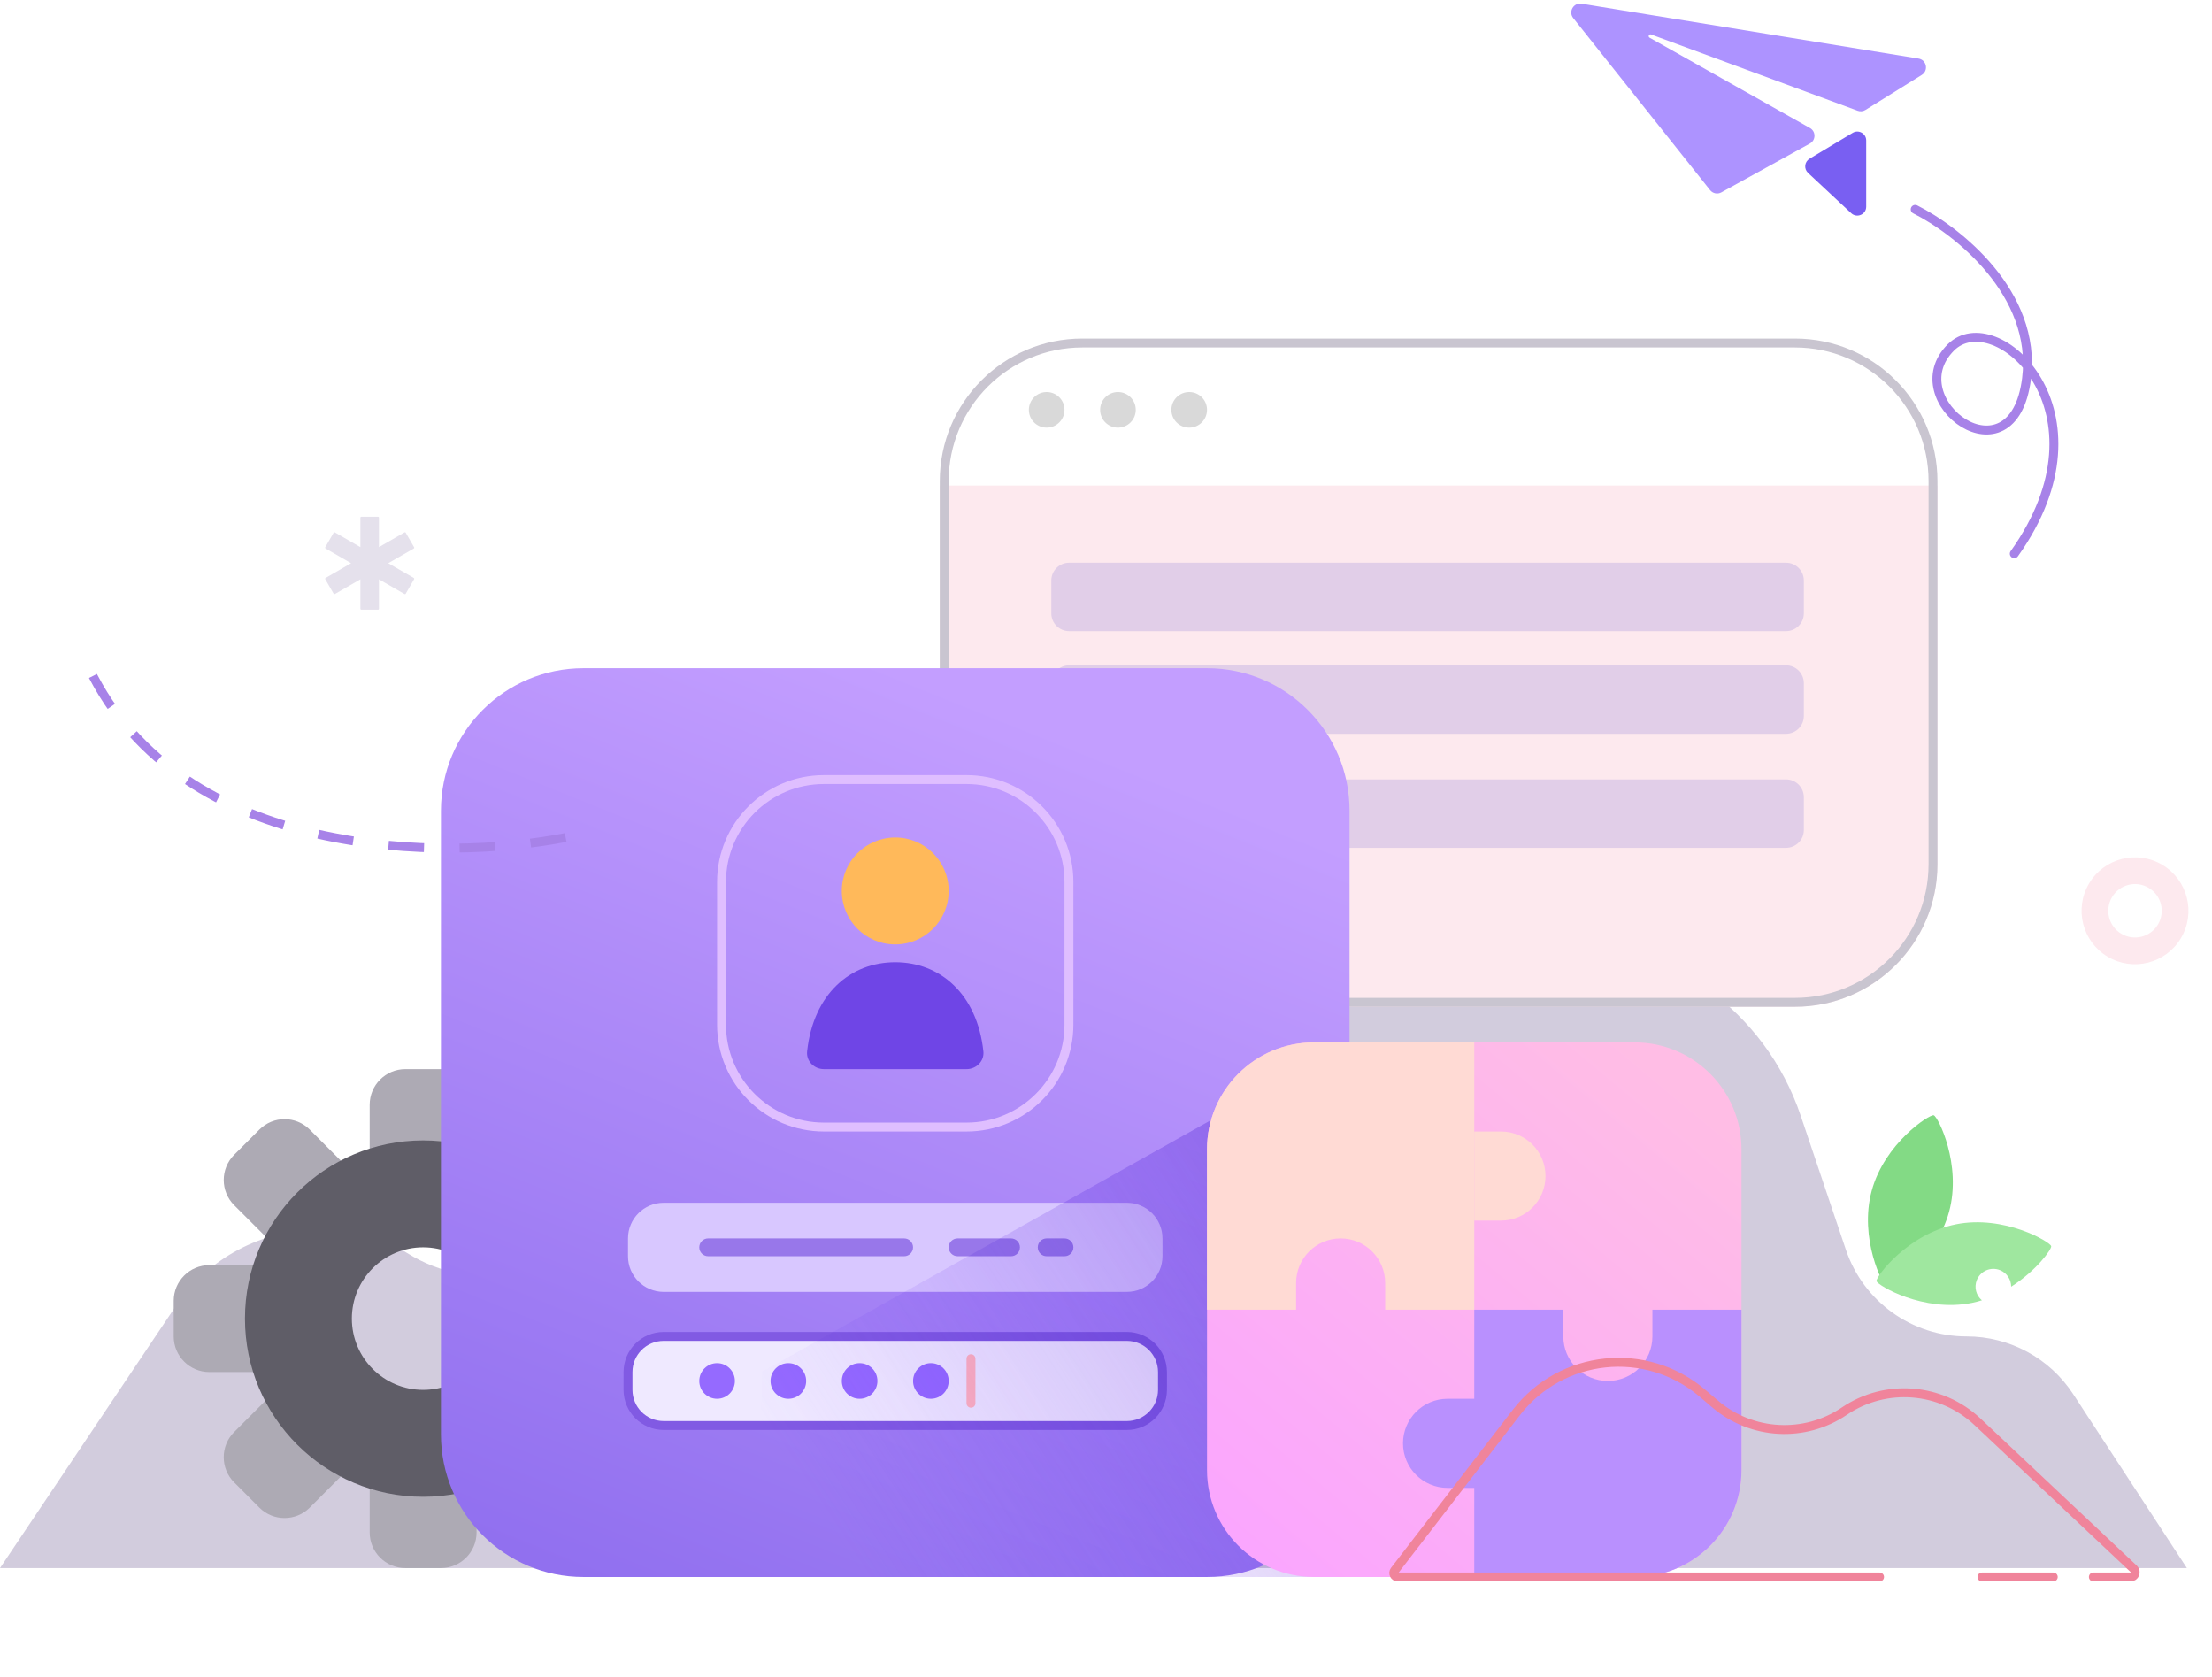
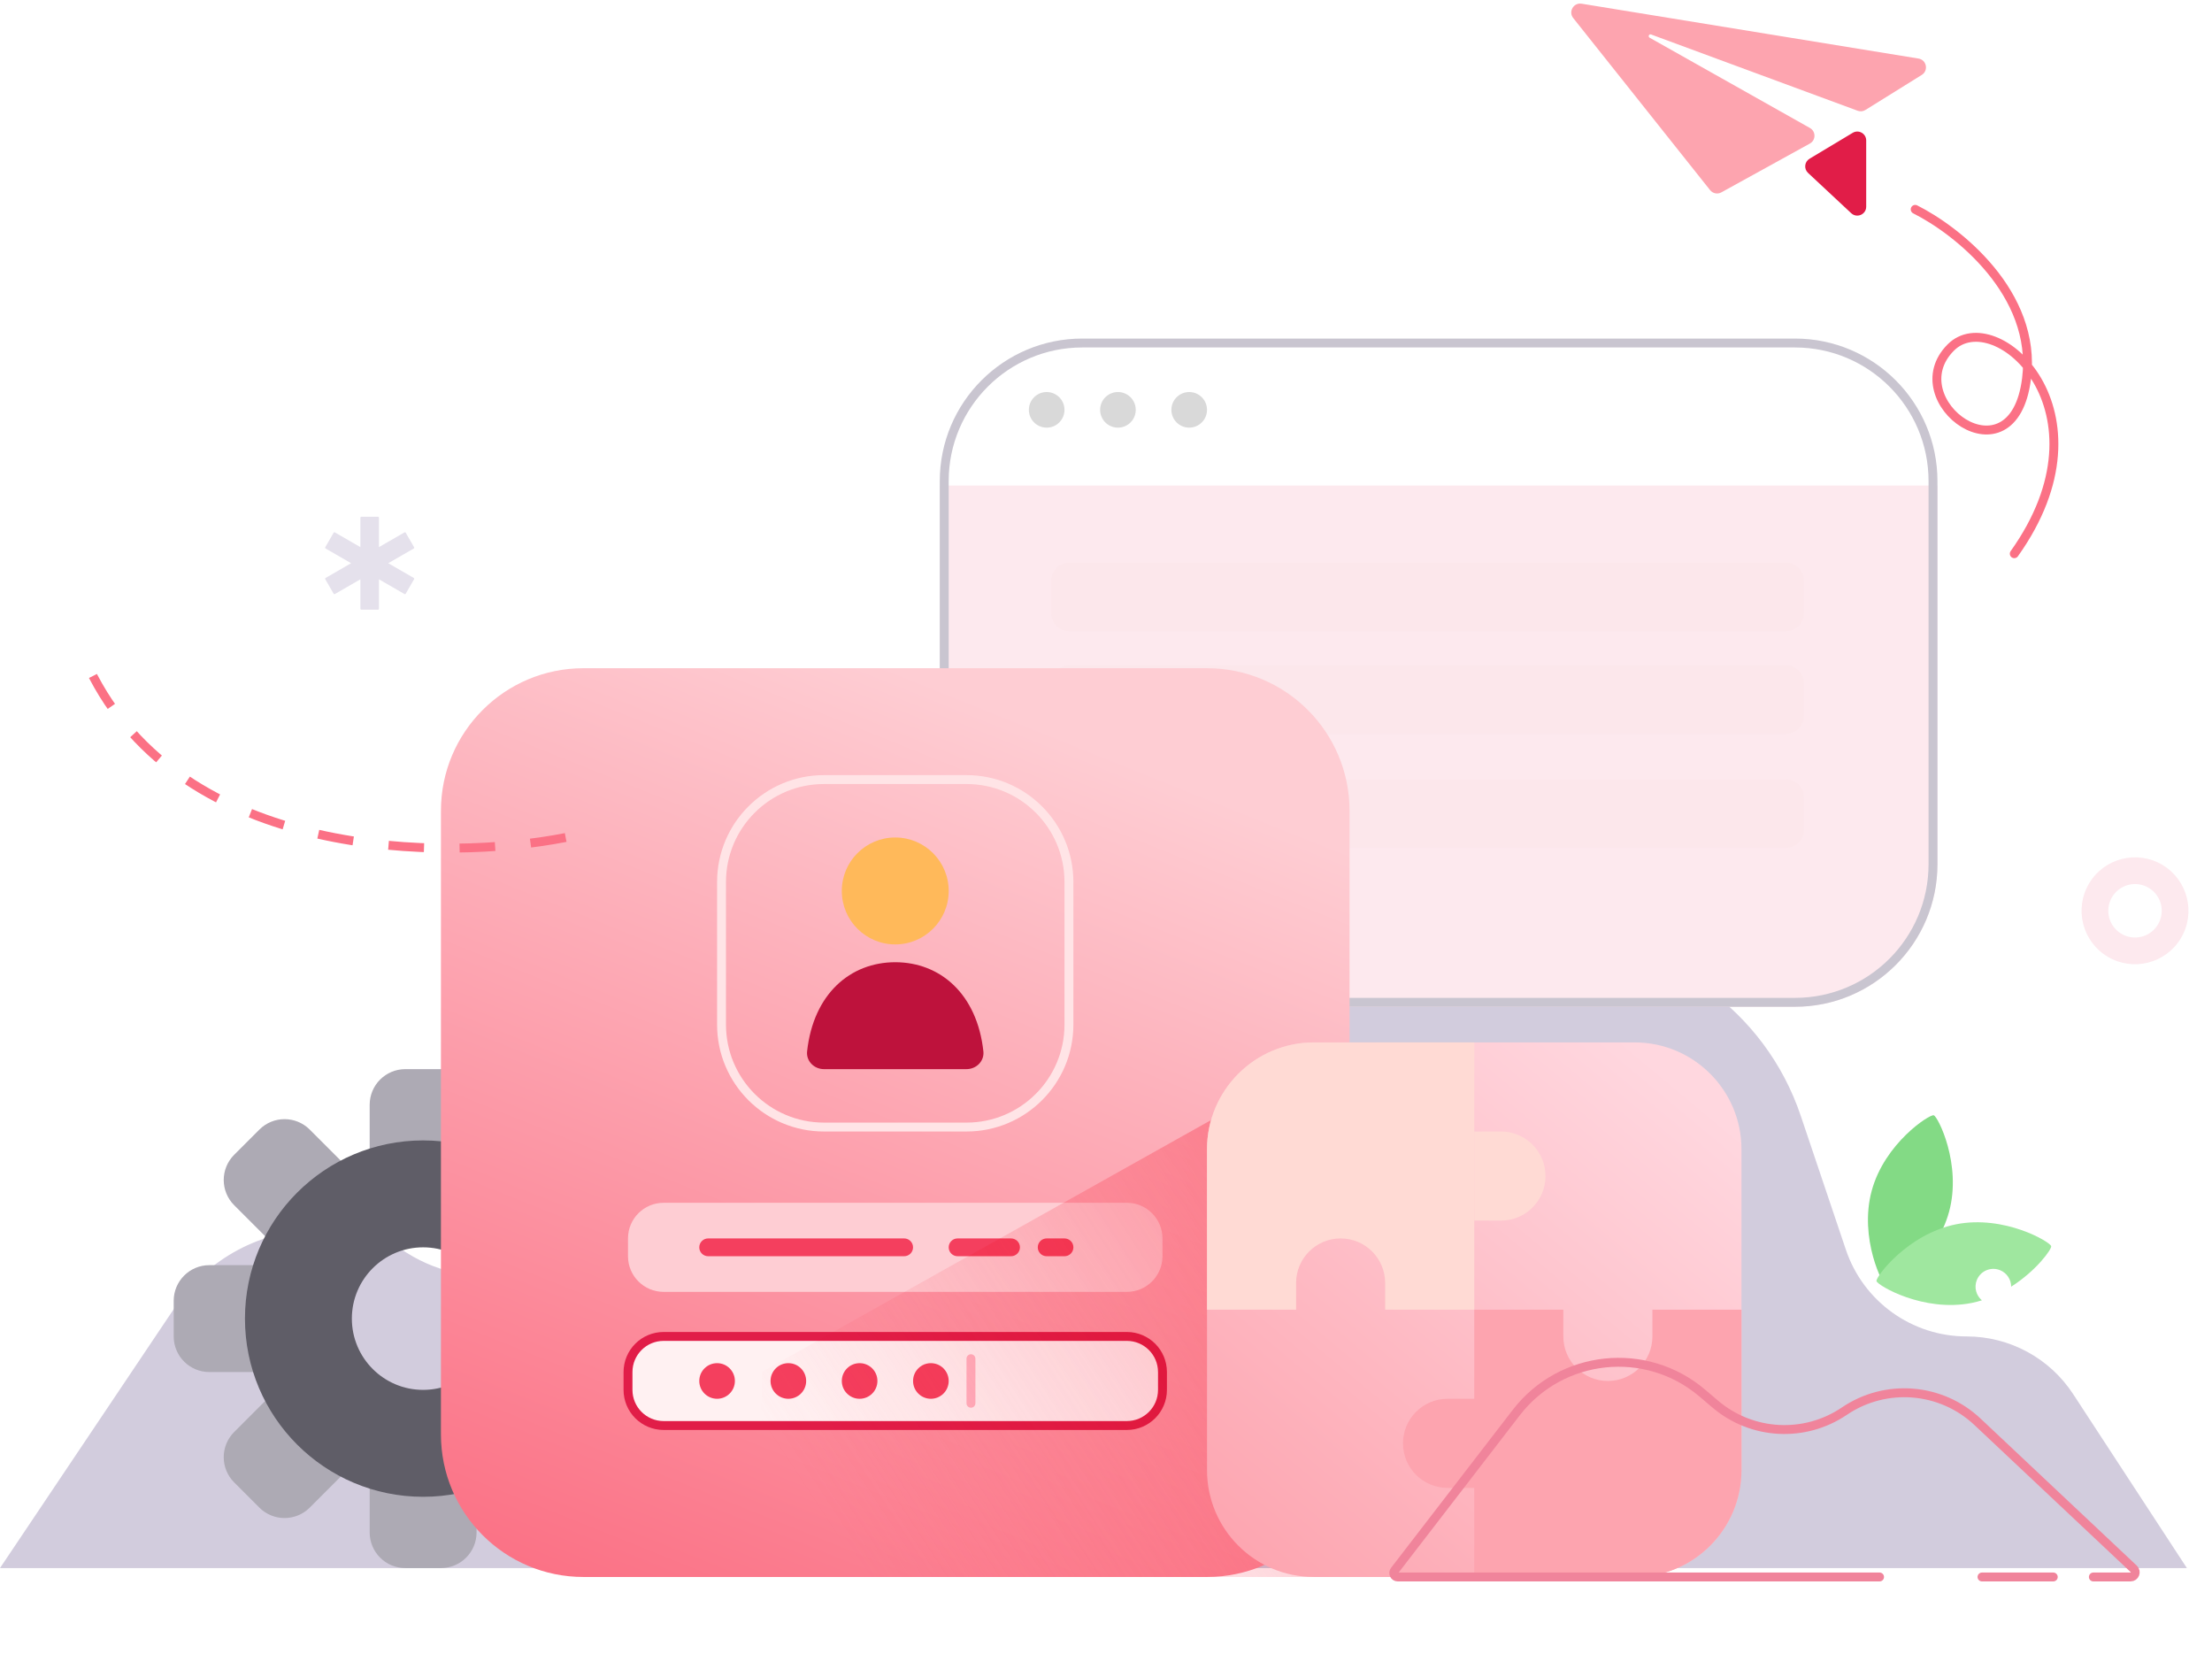
<svg xmlns="http://www.w3.org/2000/svg" width="194" height="147" viewBox="0 0 194 147" fill="none">
  <path d="M191.797 137.5H0L15.4 114.551C18.226 110.339 22.965 107.812 28.036 107.812H28.568C31.086 107.812 33.553 108.523 35.684 109.863C41.569 113.562 49.307 112.136 53.486 106.582L71.781 82.265C75.038 77.937 80.139 75.391 85.556 75.391C89.588 75.391 93.493 76.804 96.591 79.386L101.773 83.704C108.417 89.241 117.854 89.923 125.226 85.399C128.399 83.453 132.049 82.422 135.771 82.422H136.472C146.19 82.422 154.825 88.623 157.929 97.833L161.891 109.587C163.422 114.129 167.681 117.188 172.474 117.188C176.244 117.188 179.759 119.089 181.822 122.244L191.797 137.5Z" fill="#D2CCDD" />
  <path d="M41.797 134.375C41.797 136.101 40.398 137.5 38.672 137.5H35.547C33.821 137.5 32.422 136.101 32.422 134.375V128.125H41.797V134.375ZM24.609 120.312H18.359C16.634 120.312 15.234 118.913 15.234 117.188V114.062C15.234 112.337 16.634 110.938 18.359 110.938H24.609V120.312ZM55.859 110.938C57.585 110.938 58.984 112.337 58.984 114.062V117.188C58.984 118.913 57.585 120.312 55.859 120.312H49.609V110.938H55.859ZM38.672 93.75C40.398 93.75 41.797 95.149 41.797 96.875V103.125H32.422V96.875C32.422 95.149 33.821 93.75 35.547 93.75H38.672Z" fill="#ADAAB4" />
  <path d="M53.683 125.568C54.903 126.788 54.903 128.767 53.683 129.987L51.473 132.197C50.253 133.417 48.274 133.417 47.054 132.197L42.635 127.778L49.264 121.149L53.683 125.568ZM31.585 127.778L27.166 132.198C25.945 133.418 23.967 133.418 22.746 132.198L20.537 129.988C19.316 128.768 19.316 126.789 20.537 125.569L24.956 121.149L31.585 127.778ZM47.053 99.052C48.274 97.832 50.252 97.832 51.473 99.052L53.682 101.262C54.902 102.482 54.903 104.461 53.682 105.681L49.263 110.101L42.634 103.472L47.053 99.052ZM22.747 99.052C23.968 97.831 25.946 97.831 27.166 99.052L31.586 103.471L24.957 110.1L20.537 105.681C19.317 104.46 19.317 102.482 20.537 101.261L22.747 99.052Z" fill="#ADAAB4" />
  <path d="M37.109 100C45.739 100 52.734 106.996 52.734 115.625C52.734 124.254 45.739 131.25 37.109 131.25C28.48 131.25 21.484 124.254 21.484 115.625C21.484 106.996 28.48 100 37.109 100ZM37.109 109.375C33.658 109.375 30.859 112.173 30.859 115.625C30.859 119.077 33.658 121.875 37.109 121.875C40.561 121.875 43.359 119.077 43.359 115.625C43.359 112.173 40.561 109.375 37.109 109.375Z" fill="#5F5D67" />
  <path d="M82.422 42.578H169.922V75.781C169.922 82.685 164.325 88.281 157.422 88.281H94.922C88.018 88.281 82.422 82.685 82.422 75.781V42.578Z" fill="#fde9ee" />
-   <rect x="92.203" y="49.344" width="66" height="6" rx="1.562" fill="#E1CEE8" />
-   <rect x="92.203" y="58.344" width="66" height="6" rx="1.562" fill="#E1CEE8" />
-   <rect x="92.203" y="68.344" width="66" height="6" rx="1.562" fill="#E1CEE8" />
+   <rect x="92.203" y="49.344" width="66" height="6" rx="1.562" fill="#fce7eb" />
+   <rect x="92.203" y="58.344" width="66" height="6" rx="1.562" fill="#fce7eb" />
+   <rect x="92.203" y="68.344" width="66" height="6" rx="1.562" fill="#fce7eb" />
  <path d="M94.922 30.078H157.422C164.11 30.078 169.531 35.5 169.531 42.188V75.781C169.531 82.469 164.11 87.891 157.422 87.891H94.922C88.234 87.891 82.812 82.469 82.812 75.781V42.188C82.812 35.5 88.234 30.078 94.922 30.078Z" stroke="#C9C5D0" stroke-width="0.781" stroke-linecap="round" stroke-linejoin="round" />
  <circle cx="91.797" cy="35.938" r="1.562" fill="#D9D9D9" />
  <circle cx="98.047" cy="35.938" r="1.562" fill="#D9D9D9" />
  <circle cx="104.297" cy="35.938" r="1.562" fill="#D9D9D9" />
-   <path d="M137.977 1.582L149.98 16.671C150.217 16.969 150.635 17.053 150.968 16.869L158.732 12.588C159.268 12.292 159.271 11.523 158.738 11.223L144.677 3.305C144.509 3.211 144.627 2.956 144.807 3.023L162.923 9.711C163.149 9.795 163.401 9.769 163.606 9.642L168.545 6.569C169.158 6.187 168.97 5.25 168.258 5.134L138.714 0.325C138.009 0.21 137.533 1.023 137.977 1.582Z" fill="#AD93FF" />
-   <path d="M163.672 18.124V12.317C163.672 11.71 163.009 11.335 162.489 11.647L158.702 13.92C158.256 14.187 158.191 14.806 158.571 15.161L162.358 18.695C162.857 19.161 163.672 18.807 163.672 18.124Z" fill="#795FF2" />
+   <path d="M137.977 1.582L149.98 16.671C150.217 16.969 150.635 17.053 150.968 16.869L158.732 12.588C159.268 12.292 159.271 11.523 158.738 11.223L144.677 3.305C144.509 3.211 144.627 2.956 144.807 3.023L162.923 9.711C163.149 9.795 163.401 9.769 163.606 9.642L168.545 6.569C169.158 6.187 168.97 5.25 168.258 5.134L138.714 0.325C138.009 0.21 137.533 1.023 137.977 1.582Z" fill="#fda4af" />
+   <path d="M163.672 18.124V12.317C163.672 11.71 163.009 11.335 162.489 11.647L158.702 13.92C158.256 14.187 158.191 14.806 158.571 15.161L162.358 18.695C162.857 19.161 163.672 18.807 163.672 18.124Z" fill="#e11d48" />
  <rect x="38.672" y="58.594" width="79.688" height="79.688" rx="12.5" fill="url(#paint0_linear_2405_4659)" />
-   <path d="M49.609 73.438C39.062 75.521 15.938 75.469 7.812 58.594" stroke="#A782E8" stroke-width="0.781" stroke-dasharray="3.12 3.12" />
+   <path d="M49.609 73.438C39.062 75.521 15.938 75.469 7.812 58.594" stroke="#fb7185" stroke-width="0.781" stroke-dasharray="3.12 3.12" />
  <path d="M170.941 106.256C169.811 110.42 165.868 112.975 165.502 112.875C165.136 112.776 163.025 108.579 164.155 104.415C165.284 100.251 169.227 97.696 169.593 97.796C169.959 97.895 172.07 102.092 170.941 106.256Z" fill="#83DA85" />
  <path fill-rule="evenodd" clip-rule="evenodd" d="M171.547 107.357C175.777 106.512 179.82 108.902 179.897 109.275C179.948 109.532 178.615 111.412 176.386 112.826C176.386 112.206 176.015 111.62 175.405 111.376C174.604 111.055 173.694 111.444 173.374 112.245C173.116 112.888 173.317 113.6 173.82 114.022C173.529 114.112 173.23 114.191 172.924 114.252C168.693 115.097 164.651 112.707 164.574 112.334C164.5 111.963 167.316 108.202 171.547 107.357Z" fill="#9FE79F" />
-   <path d="M167.969 18.359C171.615 20.182 178.672 25.703 177.734 33.203C176.562 42.578 166.421 35.142 171.094 30.469C175 26.562 185.565 36.06 176.659 48.554" stroke="#A782E8" stroke-width="0.781" stroke-linecap="round" stroke-linejoin="round" />
-   <rect x="63.281" y="68.359" width="30.469" height="30.469" rx="8.984" stroke="#DFBEFF" stroke-width="0.781" />
+   <path d="M167.969 18.359C171.615 20.182 178.672 25.703 177.734 33.203C176.562 42.578 166.421 35.142 171.094 30.469C175 26.562 185.565 36.06 176.659 48.554" stroke="#fb7185" stroke-width="0.781" stroke-linecap="round" stroke-linejoin="round" />
+   <rect x="63.281" y="68.359" width="30.469" height="30.469" rx="8.984" stroke="#ffe4e6" stroke-width="0.781" />
  <circle cx="78.516" cy="78.125" r="4.688" fill="#FFB95A" />
-   <path d="M86.246 92.19C86.339 93.047 85.629 93.75 84.766 93.75C83.341 93.75 81.071 93.75 78.516 93.75C75.96 93.75 73.691 93.75 72.265 93.75C71.402 93.75 70.692 93.047 70.786 92.19C71.338 87.138 74.588 84.375 78.516 84.375C82.443 84.375 85.694 87.138 86.246 92.19Z" fill="#6F45E6" />
-   <rect x="55.078" y="105.469" width="46.875" height="7.812" rx="3.125" fill="#D8C7FF" />
-   <rect x="55.078" y="117.188" width="46.875" height="7.812" rx="3.125" fill="#EFE9FF" stroke="#815AE3" stroke-width="0.781" />
-   <path d="M79.297 108.594C79.728 108.594 80.078 108.944 80.078 109.375C80.078 109.806 79.728 110.156 79.297 110.156H62.109C61.678 110.156 61.328 109.806 61.328 109.375C61.328 108.944 61.678 108.594 62.109 108.594H79.297ZM88.672 108.594C89.103 108.594 89.453 108.944 89.453 109.375C89.453 109.806 89.103 110.156 88.672 110.156H83.984C83.553 110.156 83.203 109.806 83.203 109.375C83.203 108.944 83.553 108.594 83.984 108.594H88.672ZM93.359 108.594C93.791 108.594 94.141 108.944 94.141 109.375C94.141 109.806 93.791 110.156 93.359 110.156H91.797C91.365 110.156 91.016 109.806 91.016 109.375C91.016 108.944 91.365 108.594 91.797 108.594H93.359Z" fill="#9877EA" />
-   <circle cx="62.891" cy="121.094" r="1.562" fill="#956AFF" />
-   <circle cx="69.141" cy="121.094" r="1.562" fill="#956AFF" />
-   <circle cx="75.391" cy="121.094" r="1.562" fill="#956AFF" />
-   <circle cx="81.641" cy="121.094" r="1.562" fill="#956AFF" />
+   <path d="M86.246 92.19C86.339 93.047 85.629 93.75 84.766 93.75C83.341 93.75 81.071 93.75 78.516 93.75C75.96 93.75 73.691 93.75 72.265 93.75C71.402 93.75 70.692 93.047 70.786 92.19C71.338 87.138 74.588 84.375 78.516 84.375C82.443 84.375 85.694 87.138 86.246 92.19Z" fill="#be123c" />
+   <rect x="55.078" y="105.469" width="46.875" height="7.812" rx="3.125" fill="#fecdd3" />
+   <rect x="55.078" y="117.188" width="46.875" height="7.812" rx="3.125" fill="#fff1f2" stroke="#e11d48" stroke-width="0.781" />
+   <path d="M79.297 108.594C79.728 108.594 80.078 108.944 80.078 109.375C80.078 109.806 79.728 110.156 79.297 110.156H62.109C61.678 110.156 61.328 109.806 61.328 109.375C61.328 108.944 61.678 108.594 62.109 108.594H79.297ZM88.672 108.594C89.103 108.594 89.453 108.944 89.453 109.375C89.453 109.806 89.103 110.156 88.672 110.156H83.984C83.553 110.156 83.203 109.806 83.203 109.375C83.203 108.944 83.553 108.594 83.984 108.594H88.672ZM93.359 108.594C93.791 108.594 94.141 108.944 94.141 109.375C94.141 109.806 93.791 110.156 93.359 110.156H91.797C91.365 110.156 91.016 109.806 91.016 109.375C91.016 108.944 91.365 108.594 91.797 108.594H93.359Z" fill="#f43f5e" />
+   <circle cx="62.891" cy="121.094" r="1.562" fill="#f43f5e" />
+   <circle cx="69.141" cy="121.094" r="1.562" fill="#f43f5e" />
+   <circle cx="75.391" cy="121.094" r="1.562" fill="#f43f5e" />
+   <circle cx="81.641" cy="121.094" r="1.562" fill="#f43f5e" />
  <rect x="84.766" y="118.75" width="0.781" height="4.688" rx="0.391" fill="#ffb3c1" />
  <g opacity="0.6" style="mix-blend-mode:multiply">
    <path d="M66.797 120.312L118.359 91.406V138.281H66.797V120.312Z" fill="url(#paint1_linear_2405_4659)" />
  </g>
  <rect x="105.859" y="91.406" width="46.875" height="46.875" rx="9.375" fill="url(#paint2_linear_2405_4659)" />
  <path d="M129.297 99.219H131.641C133.798 99.219 135.547 100.968 135.547 103.125C135.547 105.282 133.798 107.031 131.641 107.031H129.297V99.219Z" fill="#FFDAD4" />
  <path d="M129.297 114.844H121.484V112.5C121.484 110.343 119.735 108.594 117.578 108.594C115.421 108.594 113.672 110.343 113.672 112.5V114.844H105.859V100.781C105.859 95.604 110.057 91.406 115.234 91.406H129.297V114.844Z" fill="#FFDAD4" />
-   <path d="M137.109 117.188C137.109 119.345 138.858 121.094 141.016 121.094C143.173 121.094 144.922 119.345 144.922 117.188V114.844H152.734V128.906C152.734 134.084 148.537 138.281 143.359 138.281H129.297V130.469H126.953C124.796 130.469 123.047 128.72 123.047 126.562C123.047 124.405 124.796 122.656 126.953 122.656H129.297V114.844H137.109V117.188Z" fill="#B990FE" />
+   <path d="M137.109 117.188C137.109 119.345 138.858 121.094 141.016 121.094C143.173 121.094 144.922 119.345 144.922 117.188V114.844H152.734V128.906C152.734 134.084 148.537 138.281 143.359 138.281H129.297V130.469H126.953C124.796 130.469 123.047 128.72 123.047 126.562C123.047 124.405 124.796 122.656 126.953 122.656H129.297V114.844H137.109V117.188Z" fill="#fda4af" />
  <path d="M173.828 138.281H177.344H180.078M164.844 138.281H122.586C122.296 138.281 122.132 137.948 122.309 137.718L132.976 123.873C136.927 118.745 144.363 117.962 149.295 122.155L150.433 123.122C153.64 125.848 158.271 126.101 161.756 123.74C165.387 121.28 170.239 121.668 173.433 124.674L187.136 137.571C187.407 137.826 187.227 138.281 186.855 138.281H183.594" stroke="#f0849b" stroke-width="0.781" stroke-linecap="round" stroke-linejoin="round" />
  <path d="M189.649 75.839C191.872 77.165 192.6 80.042 191.274 82.266C189.948 84.489 187.07 85.216 184.847 83.89C182.623 82.564 181.896 79.687 183.222 77.463C184.548 75.24 187.426 74.513 189.649 75.839ZM188.448 77.852C187.337 77.189 185.898 77.552 185.235 78.664C184.572 79.776 184.936 81.214 186.047 81.877C187.159 82.54 188.598 82.177 189.261 81.065C189.924 79.953 189.56 78.515 188.448 77.852Z" fill="#fde9ee" />
  <path fill-rule="evenodd" clip-rule="evenodd" d="M33.155 45.312C33.2 45.312 33.237 45.349 33.237 45.394V47.975L35.473 46.685C35.512 46.662 35.562 46.676 35.584 46.715L36.317 47.985C36.34 48.024 36.326 48.074 36.287 48.097L34.052 49.387L36.287 50.678C36.326 50.7 36.34 50.75 36.317 50.789L35.584 52.06C35.562 52.099 35.512 52.111 35.473 52.089L33.237 50.798V53.38C33.237 53.425 33.2 53.462 33.155 53.462H31.689C31.644 53.462 31.607 53.425 31.607 53.38V50.798L29.371 52.089C29.332 52.111 29.282 52.099 29.26 52.06L28.526 50.789C28.504 50.75 28.518 50.7 28.557 50.678L30.792 49.387L28.557 48.097C28.518 48.074 28.504 48.024 28.526 47.985L29.26 46.715C29.282 46.676 29.332 46.662 29.371 46.685L31.607 47.976V45.394C31.608 45.349 31.644 45.313 31.689 45.312H33.155Z" fill="#E5E1EC" />
  <defs>
    <linearGradient id="paint0_linear_2405_4659" x1="78.516" y1="58.594" x2="46.484" y2="138.281" gradientUnits="userSpaceOnUse">
-       <stop stop-color="#C39EFF" />
-       <stop offset="1" stop-color="#906FEF" />
+       <stop stop-color="#fecdd3" />
+       <stop offset="1" stop-color="#fb7185" />
    </linearGradient>
    <linearGradient id="paint1_linear_2405_4659" x1="120.313" y1="102.344" x2="72.656" y2="133.594" gradientUnits="userSpaceOnUse">
-       <stop stop-color="#9C79E0" />
-       <stop offset="1" stop-color="#BE9BFF" stop-opacity="0" />
+       <stop stop-color="#fb7185" />
+       <stop offset="1" stop-color="#fda4af" stop-opacity="0" />
    </linearGradient>
    <linearGradient id="paint2_linear_2405_4659" x1="145.703" y1="93.75" x2="108.594" y2="138.281" gradientUnits="userSpaceOnUse">
-       <stop stop-color="#FFBDE5" />
-       <stop offset="1" stop-color="#FAA5FF" />
+       <stop stop-color="#ffd7df" />
+       <stop offset="1" stop-color="#fda4af" />
    </linearGradient>
  </defs>
</svg>
